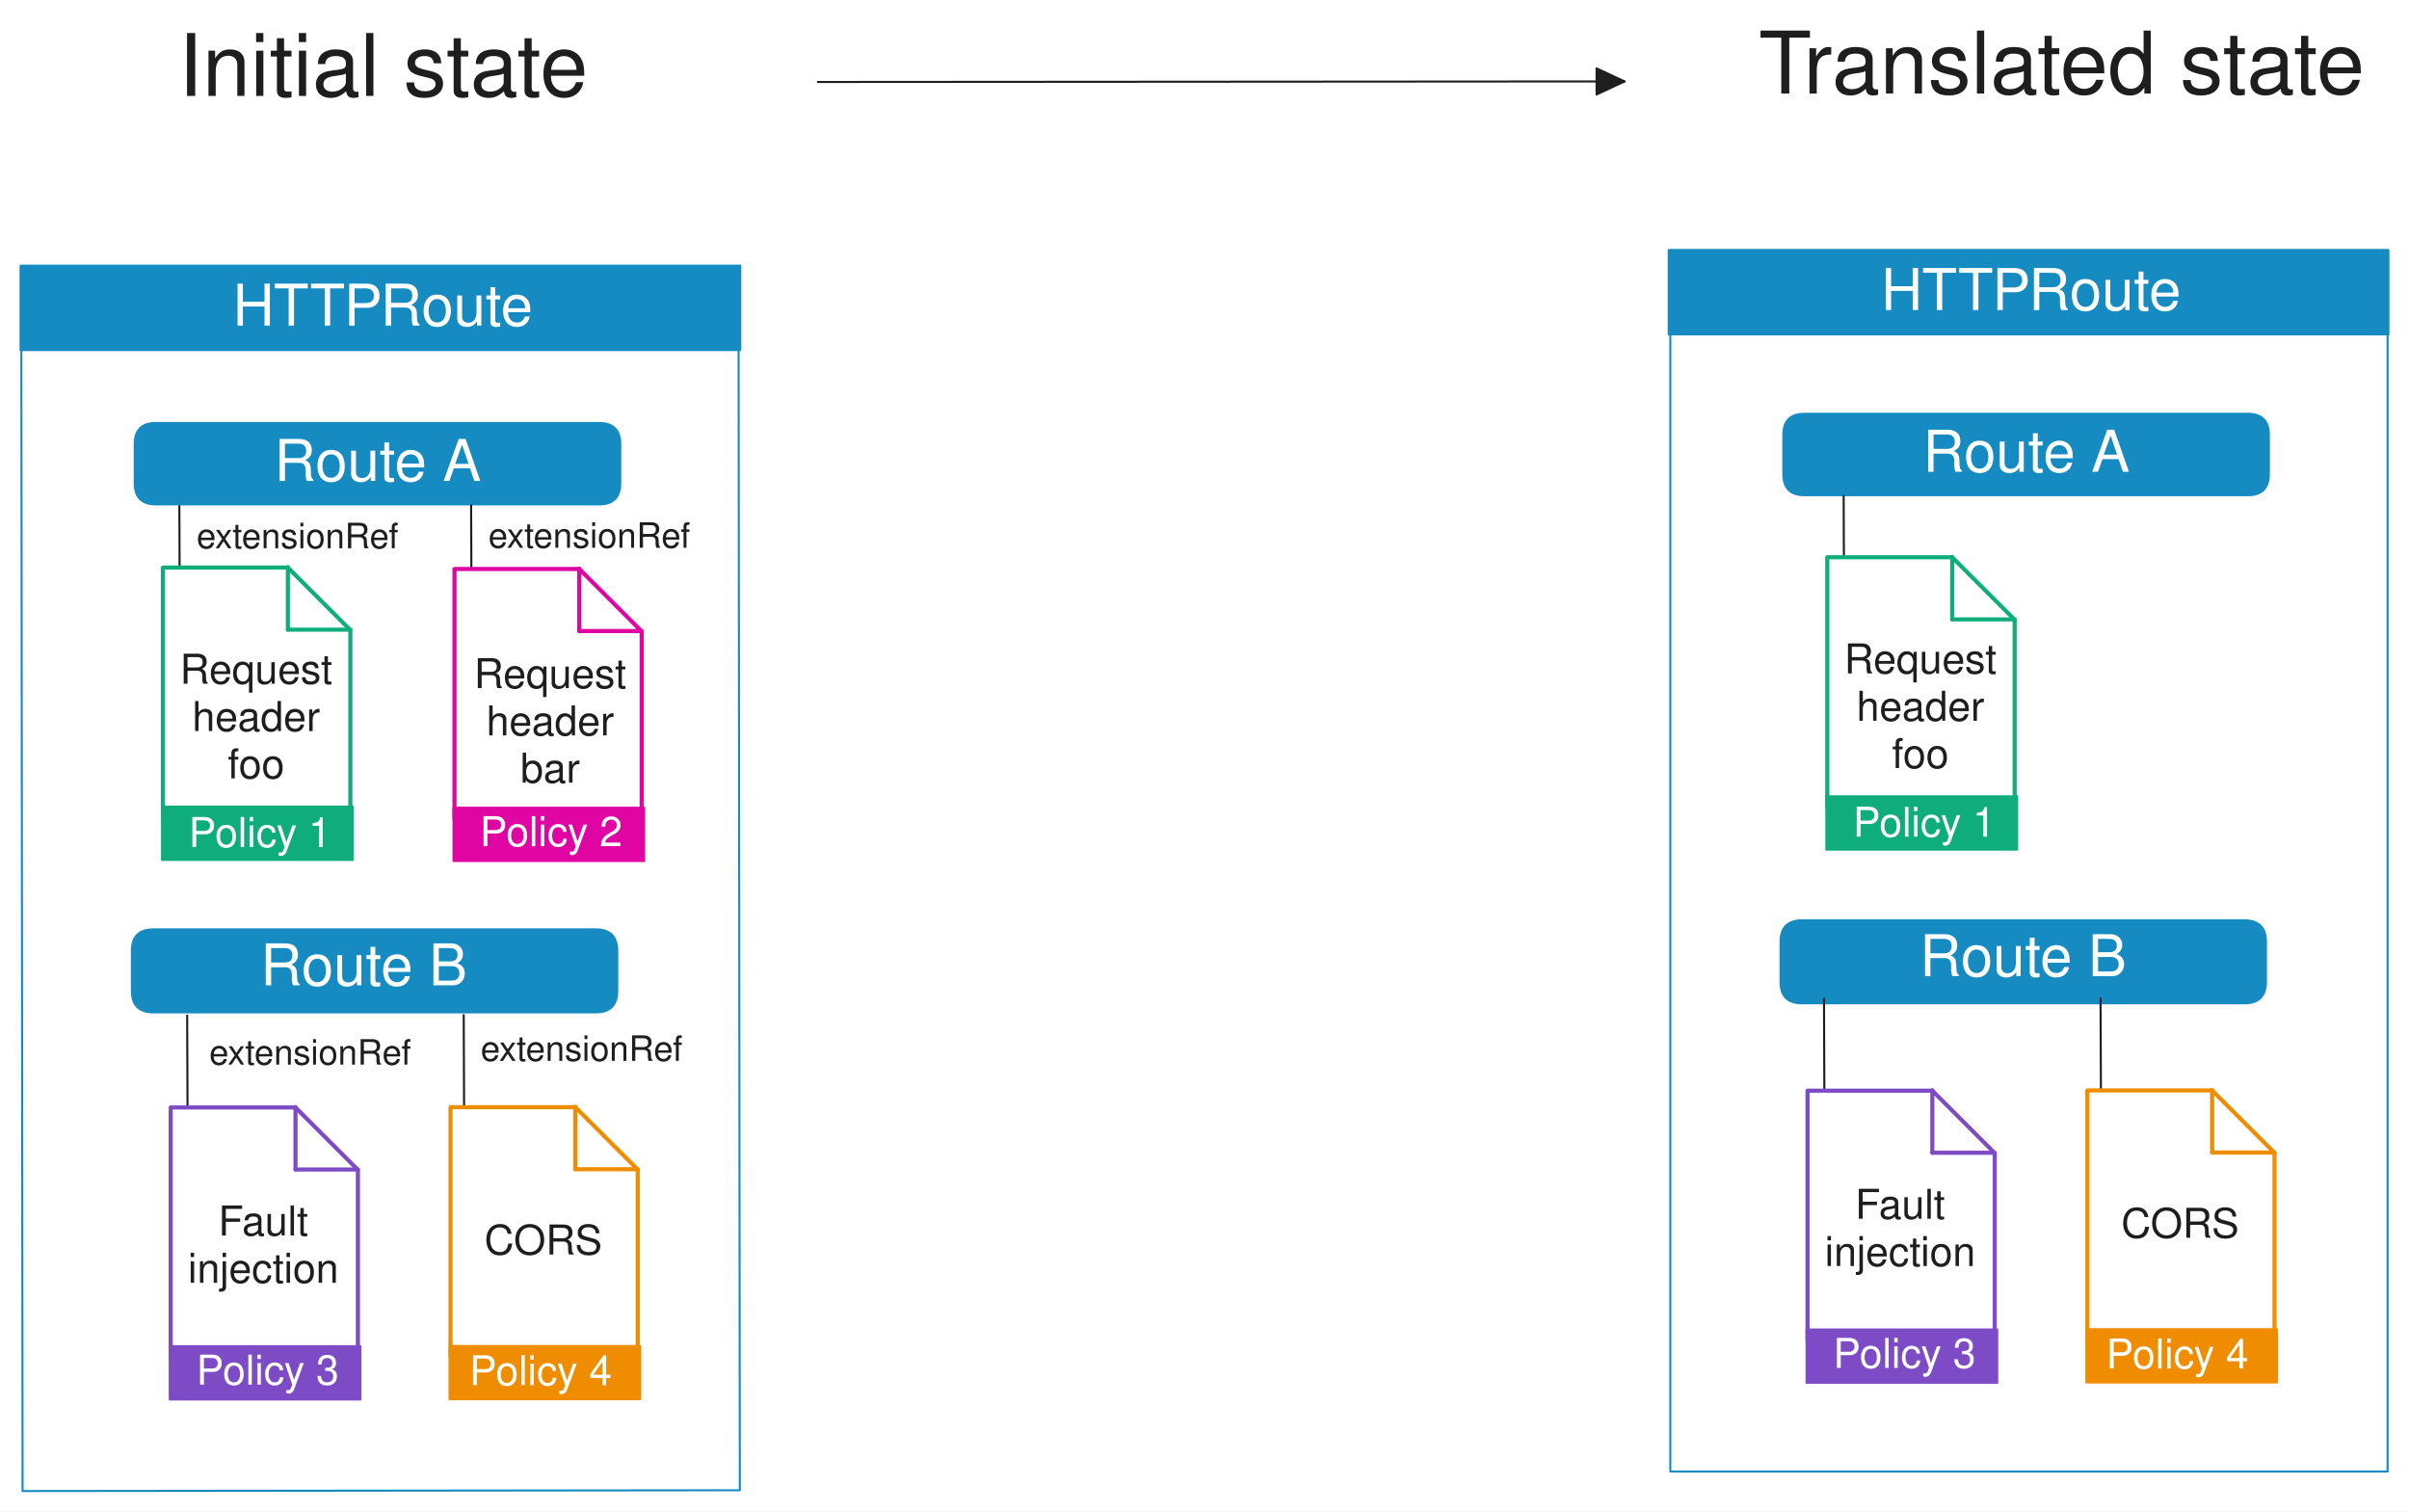
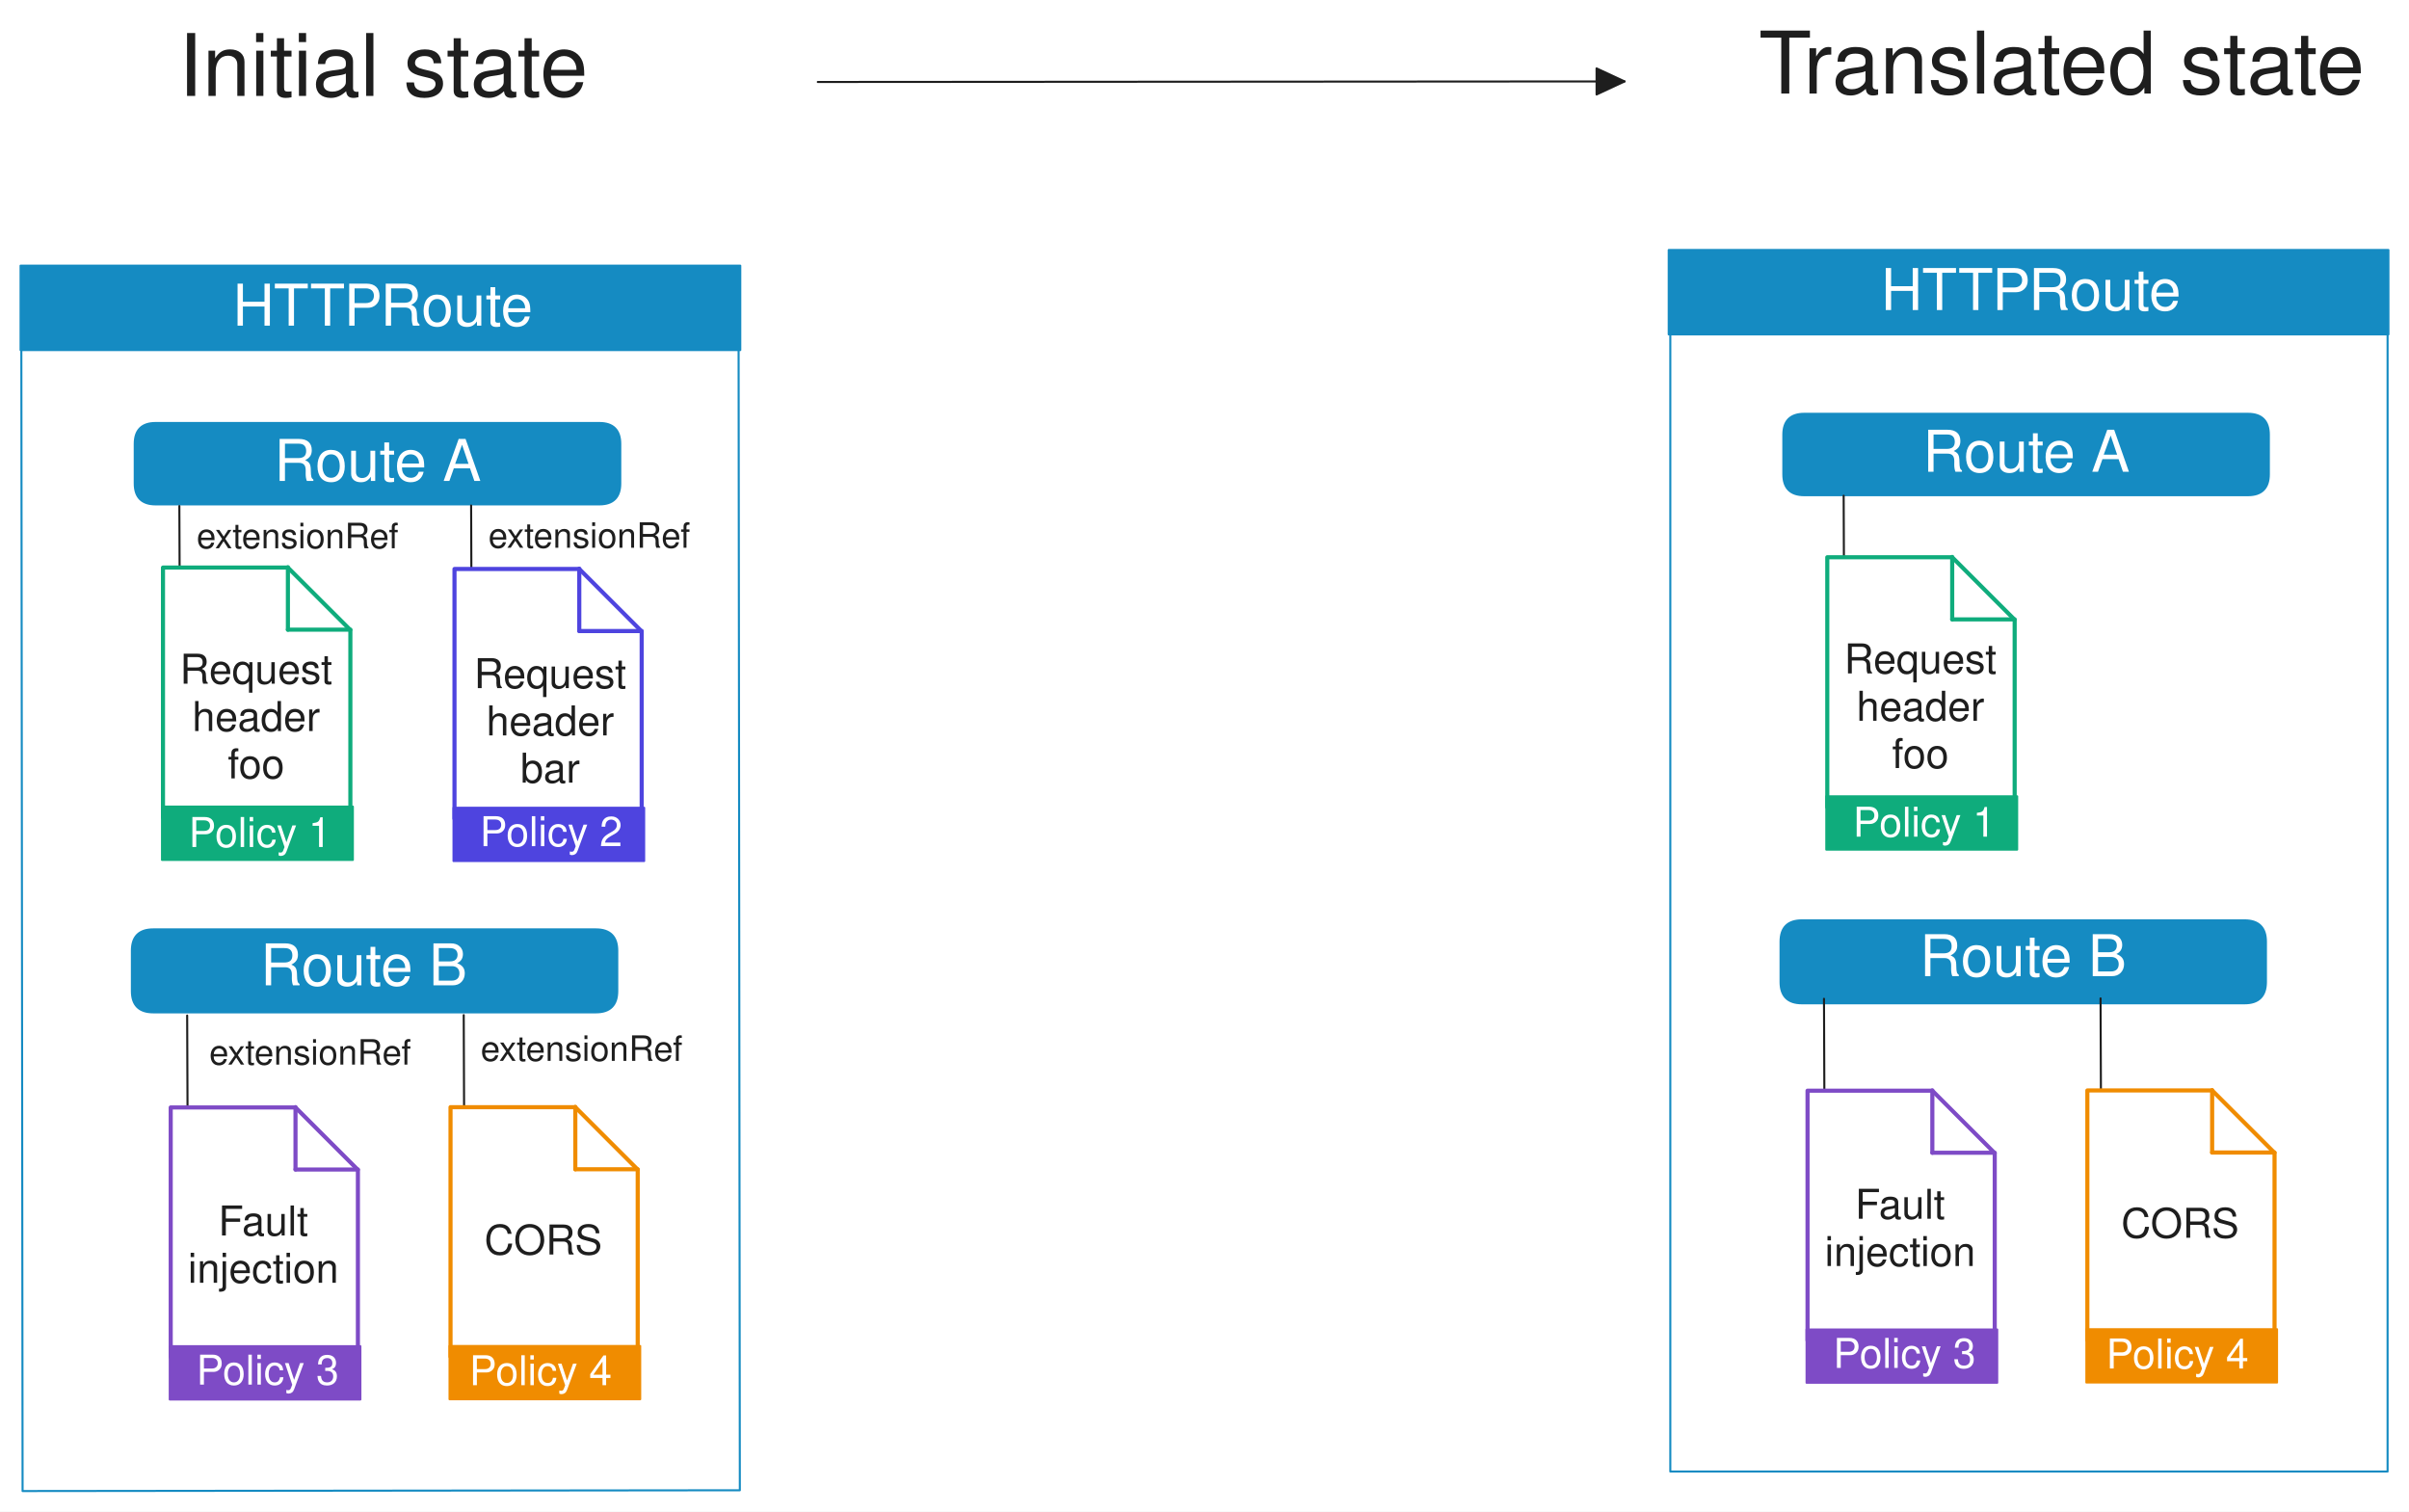
<svg xmlns="http://www.w3.org/2000/svg" version="1.1" viewBox="0 0 1170.826 734.62" width="1170.826" height="734.62">
  <defs>
    <style class="style-fonts">
      
    </style>
  </defs>
  <rect x="0" y="0" width="1170.826" height="734.62" fill="#ffffff" />
  <g stroke-linecap="round" transform="translate(65.98672 206.0698) rotate(0 117.4872 19.27414)">
    <path d="M9.64 0 C69.79 0, 129.95 0, 225.34 0 C231.76 0, 234.97 3.21, 234.97 9.64 C234.97 15.6, 234.97 21.55, 234.97 28.91 C234.97 35.34, 231.76 38.55, 225.34 38.55 C165.11 38.55, 104.88 38.55, 9.64 38.55 C3.21 38.55, 0 35.34, 0 28.91 C0 21.3, 0 13.68, 0 9.64 C0 3.21, 3.21 0, 9.64 0" stroke="none" stroke-width="0" fill="#158bc2" />
    <path d="M9.64 0 C88.72 0, 167.81 0, 225.34 0 M9.64 0 C76.07 0, 142.5 0, 225.34 0 M225.34 0 C231.76 0, 234.97 3.21, 234.97 9.64 M225.34 0 C231.76 0, 234.97 3.21, 234.97 9.64 M234.97 9.64 C234.97 16.99, 234.97 24.34, 234.97 28.91 M234.97 9.64 C234.97 14.13, 234.97 18.62, 234.97 28.91 M234.97 28.91 C234.97 35.34, 231.76 38.55, 225.34 38.55 M234.97 28.91 C234.97 35.34, 231.76 38.55, 225.34 38.55 M225.34 38.55 C179.14 38.55, 132.94 38.55, 9.64 38.55 M225.34 38.55 C168 38.55, 110.67 38.55, 9.64 38.55 M9.64 38.55 C3.21 38.55, 0 35.34, 0 28.91 M9.64 38.55 C3.21 38.55, 0 35.34, 0 28.91 M0 28.91 C0 23.56, 0 18.21, 0 9.64 M0 28.91 C0 22.14, 0 15.36, 0 9.64 M0 9.64 C0 3.21, 3.21 0, 9.64 0 M0 9.64 C0 3.21, 3.21 0, 9.64 0" stroke="#158bc2" stroke-width="2" fill="none" />
  </g>
  <g transform="translate(132.9807 210.0574) rotate(0 50.58594 16.1)">
    <text x="50.586" y="23.661" font-family="Helvetica, Segoe UI Emoji" font-size="28px" fill="white" text-anchor="middle" style="white-space: pre;" direction="ltr" dominant-baseline="alphabetic">Route A</text>
  </g>
  <g stroke-linecap="round" transform="translate(10.65869 136.6047) rotate(359.9379 174.2997 293.9131)">
    <path d="M0 0 C83.09 0, 166.18 0, 348.6 0 M0 0 C113.31 0, 226.61 0, 348.6 0 M348.6 0 C348.6 191.17, 348.6 382.34, 348.6 587.83 M348.6 0 C348.6 159.65, 348.6 319.3, 348.6 587.83 M348.6 587.83 C257.53 587.83, 166.46 587.83, 0 587.83 M348.6 587.83 C228.07 587.83, 107.53 587.83, 0 587.83 M0 587.83 C0 444.48, 0 301.14, 0 0 M0 587.83 C0 432.5, 0 277.17, 0 0" stroke="#158bc2" stroke-width="1" fill="none" />
  </g>
  <g stroke-linecap="round" transform="translate(10 129.1102) rotate(0 174.8948 20.50898)">
    <path d="M0 0 L349.79 0 L349.79 41.02 L0 41.02" stroke="none" stroke-width="0" fill="#158bc2" />
    <path d="M0 0 C108.75 0, 217.5 0, 349.79 0 M0 0 C93.48 0, 186.96 0, 349.79 0 M349.79 0 C349.79 10.14, 349.79 20.27, 349.79 41.02 M349.79 0 C349.79 12.46, 349.79 24.92, 349.79 41.02 M349.79 41.02 C236.38 41.02, 122.96 41.02, 0 41.02 M349.79 41.02 C269.76 41.02, 189.74 41.02, 0 41.02 M0 41.02 C0 30.6, 0 20.19, 0 0 M0 41.02 C0 28.99, 0 16.96, 0 0" stroke="#158bc2" stroke-width="1" fill="none" />
  </g>
  <g transform="translate(112.1351 134.5876) rotate(0 73.91016 16.1)">
    <text x="73.91" y="23.661" font-family="Helvetica, Segoe UI Emoji" font-size="28px" fill="white" text-anchor="middle" style="white-space: pre;" direction="ltr" dominant-baseline="alphabetic">HTTPRoute</text>
  </g>
  <g stroke-linecap="round" transform="translate(64.60049 452.1732) rotate(0 117.4493 19.65291)">
    <path d="M9.83 0 C88.4 0, 166.98 0, 225.07 0 C231.62 0, 234.9 3.28, 234.9 9.83 C234.9 16.23, 234.9 22.63, 234.9 29.48 C234.9 36.03, 231.62 39.31, 225.07 39.31 C177.31 39.31, 129.54 39.31, 9.83 39.31 C3.28 39.31, 0 36.03, 0 29.48 C0 22.29, 0 15.11, 0 9.83 C0 3.28, 3.28 0, 9.83 0" stroke="none" stroke-width="0" fill="#158bc2" />
    <path d="M9.83 0 C93.22 0, 176.6 0, 225.07 0 M9.83 0 C52.92 0, 96.01 0, 225.07 0 M225.07 0 C231.62 0, 234.9 3.28, 234.9 9.83 M225.07 0 C231.62 0, 234.9 3.28, 234.9 9.83 M234.9 9.83 C234.9 14.96, 234.9 20.1, 234.9 29.48 M234.9 9.83 C234.9 16.62, 234.9 23.42, 234.9 29.48 M234.9 29.48 C234.9 36.03, 231.62 39.31, 225.07 39.31 M234.9 29.48 C234.9 36.03, 231.62 39.31, 225.07 39.31 M225.07 39.31 C176.09 39.31, 127.1 39.31, 9.83 39.31 M225.07 39.31 C154.13 39.31, 83.19 39.31, 9.83 39.31 M9.83 39.31 C3.28 39.31, 0 36.03, 0 29.48 M9.83 39.31 C3.28 39.31, 0 36.03, 0 29.48 M0 29.48 C0 22.17, 0 14.86, 0 9.83 M0 29.48 C0 22.89, 0 16.31, 0 9.83 M0 9.83 C0 3.28, 3.28 0, 9.83 0 M0 9.83 C0 3.28, 3.28 0, 9.83 0" stroke="#158bc2" stroke-width="2" fill="none" />
  </g>
  <g transform="translate(126.2627 455.2017) rotate(0 50.58594 16.1)">
    <text x="50.586" y="23.661" font-family="Helvetica, Segoe UI Emoji" font-size="28px" fill="white" text-anchor="middle" style="white-space: pre;" direction="ltr" dominant-baseline="alphabetic">Route B</text>
  </g>
  <g transform="translate(91.52757 393.7661) rotate(0 35.01465 11.5)">
    <text x="35.015" y="16.9" font-family="Helvetica, Segoe UI Emoji" font-size="20px" fill="white" text-anchor="middle" style="white-space: pre;" direction="ltr" dominant-baseline="alphabetic">Policy 1</text>
  </g>
  <g stroke-linecap="round" transform="translate(867.239 201.6062) rotate(0 117.4872 19.27414)">
    <path d="M9.64 0 C57.85 0, 106.06 0, 225.34 0 C231.76 0, 234.97 3.21, 234.97 9.64 C234.97 13.88, 234.97 18.12, 234.97 28.91 C234.97 35.34, 231.76 38.55, 225.34 38.55 C143.29 38.55, 61.24 38.55, 9.64 38.55 C3.21 38.55, 0 35.34, 0 28.91 C0 21.72, 0 14.53, 0 9.64 C0 3.21, 3.21 0, 9.64 0" stroke="none" stroke-width="0" fill="#158bc2" />
    <path d="M9.64 0 C64.4 0, 119.16 0, 225.34 0 M9.64 0 C72.9 0, 136.17 0, 225.34 0 M225.34 0 C231.76 0, 234.97 3.21, 234.97 9.64 M225.34 0 C231.76 0, 234.97 3.21, 234.97 9.64 M234.97 9.64 C234.97 15.06, 234.97 20.48, 234.97 28.91 M234.97 9.64 C234.97 16.04, 234.97 22.44, 234.97 28.91 M234.97 28.91 C234.97 35.34, 231.76 38.55, 225.34 38.55 M234.97 28.91 C234.97 35.34, 231.76 38.55, 225.34 38.55 M225.34 38.55 C169.84 38.55, 114.34 38.55, 9.64 38.55 M225.34 38.55 C158.66 38.55, 91.98 38.55, 9.64 38.55 M9.64 38.55 C3.21 38.55, 0 35.34, 0 28.91 M9.64 38.55 C3.21 38.55, 0 35.34, 0 28.91 M0 28.91 C0 21.55, 0 14.2, 0 9.64 M0 28.91 C0 21.3, 0 13.68, 0 9.64 M0 9.64 C0 3.21, 3.21 0, 9.64 0 M0 9.64 C0 3.21, 3.21 0, 9.64 0" stroke="#158bc2" stroke-width="2" fill="none" />
  </g>
  <g transform="translate(934.233 205.5938) rotate(0 50.58594 16.1)">
    <text x="50.586" y="23.661" font-family="Helvetica, Segoe UI Emoji" font-size="28px" fill="white" text-anchor="middle" style="white-space: pre;" direction="ltr" dominant-baseline="alphabetic">Route A</text>
  </g>
  <g stroke-linecap="round" transform="translate(811.8065 132.4226) rotate(0 174.3069 291.3591)">
    <path d="M0 0 C94.29 0, 188.58 0, 348.61 0 M0 0 C90.47 0, 180.93 0, 348.61 0 M348.61 0 C348.61 161.74, 348.61 323.48, 348.61 582.72 M348.61 0 C348.61 204.78, 348.61 409.56, 348.61 582.72 M348.61 582.72 C252.71 582.72, 156.8 582.72, 0 582.72 M348.61 582.72 C217.76 582.72, 86.9 582.72, 0 582.72 M0 582.72 C0 385.85, 0 188.98, 0 0 M0 582.72 C0 388.56, 0 194.4, 0 0" stroke="#158bc2" stroke-width="1" fill="none" />
  </g>
  <g stroke-linecap="round" transform="translate(811.0362 121.4952) rotate(0 174.8948 20.50898)">
    <path d="M0 0 L349.79 0 L349.79 41.02 L0 41.02" stroke="none" stroke-width="0" fill="#158bc2" />
    <path d="M0 0 C79.6 0, 159.2 0, 349.79 0 M0 0 C115.29 0, 230.57 0, 349.79 0 M349.79 0 C349.79 10.8, 349.79 21.59, 349.79 41.02 M349.79 0 C349.79 8.55, 349.79 17.1, 349.79 41.02 M349.79 41.02 C241.35 41.02, 132.92 41.02, 0 41.02 M349.79 41.02 C213.81 41.02, 77.83 41.02, 0 41.02 M0 41.02 C0 29.46, 0 17.9, 0 0 M0 41.02 C0 29.46, 0 17.9, 0 0" stroke="#158bc2" stroke-width="1" fill="none" />
  </g>
  <g transform="translate(913.2029 127.0131) rotate(0 73.91016 16.1)">
    <text x="73.91" y="23.661" font-family="Helvetica, Segoe UI Emoji" font-size="28px" fill="white" text-anchor="middle" style="white-space: pre;" direction="ltr" dominant-baseline="alphabetic">HTTPRoute</text>
  </g>
  <g stroke-linecap="round" transform="translate(865.888 447.7799) rotate(0 117.4493 19.65291)">
    <path d="M9.83 0 C65.02 0, 120.21 0, 225.07 0 C231.62 0, 234.9 3.28, 234.9 9.83 C234.9 16.23, 234.9 22.64, 234.9 29.48 C234.9 36.03, 231.62 39.31, 225.07 39.31 C175.09 39.31, 125.1 39.31, 9.83 39.31 C3.28 39.31, 0 36.03, 0 29.48 C0 25.34, 0 21.2, 0 9.83 C0 3.28, 3.28 0, 9.83 0" stroke="none" stroke-width="0" fill="#158bc2" />
    <path d="M9.83 0 C91.51 0, 173.19 0, 225.07 0 M9.83 0 C59.41 0, 109 0, 225.07 0 M225.07 0 C231.62 0, 234.9 3.28, 234.9 9.83 M225.07 0 C231.62 0, 234.9 3.28, 234.9 9.83 M234.9 9.83 C234.9 15.23, 234.9 20.64, 234.9 29.48 M234.9 9.83 C234.9 17.2, 234.9 24.58, 234.9 29.48 M234.9 29.48 C234.9 36.03, 231.62 39.31, 225.07 39.31 M234.9 29.48 C234.9 36.03, 231.62 39.31, 225.07 39.31 M225.07 39.31 C172.35 39.31, 119.63 39.31, 9.83 39.31 M225.07 39.31 C154.96 39.31, 84.85 39.31, 9.83 39.31 M9.83 39.31 C3.28 39.31, 0 36.03, 0 29.48 M9.83 39.31 C3.28 39.31, 0 36.03, 0 29.48 M0 29.48 C0 23.85, 0 18.23, 0 9.83 M0 29.48 C0 22.29, 0 15.11, 0 9.83 M0 9.83 C0 3.28, 3.28 0, 9.83 0 M0 9.83 C0 3.28, 3.28 0, 9.83 0" stroke="#158bc2" stroke-width="2" fill="none" />
  </g>
  <g transform="translate(932.708 450.7381) rotate(0 50.58594 16.1)">
    <text x="50.586" y="23.661" font-family="Helvetica, Segoe UI Emoji" font-size="28px" fill="white" text-anchor="middle" style="white-space: pre;" direction="ltr" dominant-baseline="alphabetic">Route B</text>
  </g>
  <g transform="translate(86.72467 11.16996) rotate(0 100.2605 24.11986)">
    <text x="0" y="35.447" font-family="Helvetica, Segoe UI Emoji" font-size="41.948px" fill="#1e1e1e" text-anchor="start" style="white-space: pre;" direction="ltr" dominant-baseline="alphabetic">Initial state</text>
  </g>
  <g transform="translate(854.7869 10) rotate(0 149.5955 24.11986)">
    <text x="0" y="35.447" font-family="Helvetica, Segoe UI Emoji" font-size="41.948px" fill="#1e1e1e" text-anchor="start" style="white-space: pre;" direction="ltr" dominant-baseline="alphabetic">Translated state</text>
  </g>
  <g stroke-linecap="round">
    <g transform="translate(397.4716 39.83666) rotate(0 196.0462 -0.1330121)">
      <path d="M0 0 C109.48 -0.07, 218.97 -0.15, 392.09 -0.27 M0 0 C98.42 -0.07, 196.84 -0.13, 392.09 -0.27" stroke="#1e1e1e" stroke-width="1" fill="none" />
    </g>
    <g transform="translate(397.4716 39.83666) rotate(0 196.0462 -0.1330121)">
      <path d="M392.09 -0.27 L378.5 6.08 L378.49 -6.6 L392.09 -0.27" stroke="none" stroke-width="0" fill="#1e1e1e" fill-rule="evenodd" />
      <path d="M392.09 -0.27 C388.3 1.51, 384.5 3.28, 378.5 6.08 M392.09 -0.27 C388.68 1.33, 385.27 2.92, 378.5 6.08 M378.5 6.08 C378.5 2.45, 378.5 -1.18, 378.49 -6.6 M378.5 6.08 C378.5 1.45, 378.5 -3.19, 378.49 -6.6 M378.49 -6.6 C383.49 -4.27, 388.48 -1.95, 392.09 -0.27 M378.49 -6.6 C381.94 -4.99, 385.39 -3.39, 392.09 -0.27 M392.09 -0.27 C392.09 -0.27, 392.09 -0.27, 392.09 -0.27 M392.09 -0.27 C392.09 -0.27, 392.09 -0.27, 392.09 -0.27" stroke="#1e1e1e" stroke-width="1" fill="none" />
    </g>
  </g>
  <mask />
  <g stroke-linecap="round">
    <g transform="translate(90.96361 493.5356) rotate(0 0.1527283 39.22007)">
      <path d="M0 0 C0.11 28.24, 0.22 56.48, 0.31 78.44 M0 0 C0.11 28.33, 0.22 56.65, 0.31 78.44" stroke="#1e1e1e" stroke-width="1" fill="none" />
    </g>
  </g>
  <mask />
  <g stroke-linecap="round">
    <g transform="translate(225.3803 493.3334) rotate(0 0.1527283 39.96609)">
      <path d="M0 0 C0.1 25.82, 0.2 51.65, 0.31 79.93 M0 0 C0.09 24.57, 0.19 49.13, 0.31 79.93" stroke="#1e1e1e" stroke-width="1" fill="none" />
    </g>
  </g>
  <mask />
  <g stroke-linecap="round">
    <g transform="translate(82.96909 538.1968) rotate(0 45.48876 60.65168)" fill-rule="evenodd">
      <path d="M0 0 L60.65 0 L90.98 30.33 L90.98 121.3 L0 121.3 L0 0" stroke="none" stroke-width="0" fill="#fff" fill-rule="evenodd" />
      <path d="M0 0 C17.15 0, 34.3 0, 60.65 0 M0 0 C24.18 0, 48.36 0, 60.65 0 M60.65 0 C71.28 10.63, 81.91 21.26, 90.98 30.33 M60.65 0 C71.78 11.13, 82.91 22.26, 90.98 30.33 M90.98 30.33 C90.98 60.33, 90.98 90.33, 90.98 121.3 M90.98 30.33 C90.98 52.15, 90.98 73.97, 90.98 121.3 M90.98 121.3 C69.93 121.3, 48.88 121.3, 0 121.3 M90.98 121.3 C63.87 121.3, 36.76 121.3, 0 121.3 M0 121.3 C0 74.69, 0 28.08, 0 0 M0 121.3 C0 86.17, 0 51.04, 0 0 M0 0 C0 0, 0 0, 0 0 M0 0 C0 0, 0 0, 0 0" stroke="#7e4bc6" stroke-width="2" fill="none" />
    </g>
  </g>
  <mask />
  <g stroke-linecap="round">
    <g transform="translate(143.6208 538.0329) rotate(0 0 15.16292)">
      <path d="M0 0 C0 6.85, 0 13.7, 0 30.33 M0 0 C0 9.12, 0 18.25, 0 30.33" stroke="#7e4bc6" stroke-width="2" fill="none" />
    </g>
  </g>
  <mask />
  <g stroke-linecap="round">
    <g transform="translate(143.6208 568.3587) rotate(0 15.16292 0)">
      <path d="M0 0 C7.76 0, 15.51 0, 30.33 0 M0 0 C11.7 0, 23.41 0, 30.33 0" stroke="#7e4bc6" stroke-width="2" fill="none" />
    </g>
  </g>
  <mask />
  <g stroke-linecap="round" transform="translate(82.49364 654.2374) rotate(0 46.33058 12.94682)">
    <path d="M0 0 L92.66 0 L92.66 25.89 L0 25.89" stroke="none" stroke-width="0" fill="#7e4bc6" />
    <path d="M0 0 C23.17 0, 46.34 0, 92.66 0 M0 0 C31.29 0, 62.58 0, 92.66 0 M92.66 0 C92.66 6.46, 92.66 12.92, 92.66 25.89 M92.66 0 C92.66 8.59, 92.66 17.19, 92.66 25.89 M92.66 25.89 C72.31 25.89, 51.96 25.89, 0 25.89 M92.66 25.89 C58.03 25.89, 23.4 25.89, 0 25.89 M0 25.89 C0 16.93, 0 7.97, 0 0 M0 25.89 C0 16.87, 0 7.84, 0 0" stroke="#7e4bc6" stroke-width="1" fill="none" />
  </g>
  <g transform="translate(95.11475 656.0156) rotate(0 34.97844 11.48811)">
    <text x="34.978" y="16.883" font-family="Helvetica, Segoe UI Emoji" font-size="19.979px" fill="white" text-anchor="middle" style="white-space: pre;" direction="ltr" dominant-baseline="alphabetic">Policy 3</text>
  </g>
  <g transform="translate(91.31858 583.5455) rotate(0 36.65151 22.97622)">
    <text x="36.652" y="16.883" font-family="Helvetica, Segoe UI Emoji" font-size="19.979px" fill="#1e1e1e" text-anchor="middle" style="white-space: pre;" direction="ltr" dominant-baseline="alphabetic">Fault</text>
    <text x="36.652" y="39.859" font-family="Helvetica, Segoe UI Emoji" font-size="19.979px" fill="#1e1e1e" text-anchor="middle" style="white-space: pre;" direction="ltr" dominant-baseline="alphabetic">injection</text>
  </g>
  <g transform="translate(101.7062 503.0253) rotate(0 51.94794 9.769846)">
    <text x="0" y="14.358" font-family="Helvetica, Segoe UI Emoji" font-size="16.991px" fill="#1e1e1e" text-anchor="start" style="white-space: pre;" direction="ltr" dominant-baseline="alphabetic">extensionRef </text>
  </g>
  <g transform="translate(233.6219 501.2037) rotate(0 51.94794 9.769846)">
    <text x="0" y="14.358" font-family="Helvetica, Segoe UI Emoji" font-size="16.991px" fill="#1e1e1e" text-anchor="start" style="white-space: pre;" direction="ltr" dominant-baseline="alphabetic">extensionRef </text>
  </g>
  <g stroke-linecap="round">
    <g transform="translate(87.17518 245.9223) rotate(0 0.1527283 39.22007)">
      <path d="M0 0 C0.07 18.25, 0.14 36.49, 0.31 78.44 M0 0 C0.11 27.54, 0.21 55.08, 0.31 78.44" stroke="#1e1e1e" stroke-width="1" fill="none" />
    </g>
  </g>
  <mask />
  <g transform="translate(95.55937 252.0784) rotate(0 51.94794 9.769846)">
    <text x="0" y="14.358" font-family="Helvetica, Segoe UI Emoji" font-size="16.991px" fill="#1e1e1e" text-anchor="start" style="white-space: pre;" direction="ltr" dominant-baseline="alphabetic">extensionRef </text>
  </g>
  <g stroke-linecap="round">
    <g transform="translate(79.21446 275.8253) rotate(0 45.53585 60.71447)" fill-rule="evenodd">
      <path d="M0 0 L60.71 0 L91.07 30.36 L91.07 121.43 L0 121.43 L0 0" stroke="none" stroke-width="0" fill="#fff" fill-rule="evenodd" />
      <path d="M0 0 C13.87 0, 27.75 0, 60.71 0 M0 0 C12.91 0, 25.82 0, 60.71 0 M60.71 0 C70.6 9.89, 80.49 19.77, 91.07 30.36 M60.71 0 C69.3 8.59, 77.89 17.18, 91.07 30.36 M91.07 30.36 C91.07 49.86, 91.07 69.37, 91.07 121.43 M91.07 30.36 C91.07 54.56, 91.07 78.77, 91.07 121.43 M91.07 121.43 C56.51 121.43, 21.95 121.43, 0 121.43 M91.07 121.43 C70.09 121.43, 49.11 121.43, 0 121.43 M0 121.43 C0 77.79, 0 34.16, 0 0 M0 121.43 C0 87.1, 0 52.76, 0 0 M0 0 C0 0, 0 0, 0 0 M0 0 C0 0, 0 0, 0 0" stroke="#0fac7c" stroke-width="2" fill="none" />
    </g>
  </g>
  <mask />
  <g stroke-linecap="round">
    <g transform="translate(139.9289 275.6613) rotate(0 0 15.17862)">
      <path d="M0 0 C0 9.87, 0 19.75, 0 30.36 M0 0 C0 8.24, 0 16.49, 0 30.36" stroke="#0fac7c" stroke-width="2" fill="none" />
    </g>
  </g>
  <mask />
  <g stroke-linecap="round">
    <g transform="translate(139.9289 306.0185) rotate(0 15.17862 0)">
      <path d="M0 0 C7.5 0, 15 0, 30.36 0 M0 0 C9.22 0, 18.44 0, 30.36 0" stroke="#0fac7c" stroke-width="2" fill="none" />
    </g>
  </g>
  <mask />
  <g stroke-linecap="round" transform="translate(78.73852 391.9861) rotate(0 46.37854 12.96022)">
    <path d="M0 0 L92.76 0 L92.76 25.92 L0 25.92" stroke="none" stroke-width="0" fill="#0fac7c" />
    <path d="M0 0 C35.39 0, 70.77 0, 92.76 0 M0 0 C21.62 0, 43.24 0, 92.76 0 M92.76 0 C92.76 9.37, 92.76 18.74, 92.76 25.92 M92.76 0 C92.76 8.29, 92.76 16.59, 92.76 25.92 M92.76 25.92 C62.27 25.92, 31.79 25.92, 0 25.92 M92.76 25.92 C57.81 25.92, 22.87 25.92, 0 25.92 M0 25.92 C0 15.67, 0 5.42, 0 0 M0 25.92 C0 19.67, 0 13.42, 0 0" stroke="#0fac7c" stroke-width="1" fill="none" />
  </g>
  <g transform="translate(86.59706 315.376) rotate(0 37.89062 34.5)">
    <text x="37.891" y="16.9" font-family="Helvetica, Segoe UI Emoji" font-size="20px" fill="#1e1e1e" text-anchor="middle" style="white-space: pre;" direction="ltr" dominant-baseline="alphabetic">Request</text>
    <text x="37.891" y="39.9" font-family="Helvetica, Segoe UI Emoji" font-size="20px" fill="#1e1e1e" text-anchor="middle" style="white-space: pre;" direction="ltr" dominant-baseline="alphabetic">header</text>
    <text x="37.891" y="62.9" font-family="Helvetica, Segoe UI Emoji" font-size="20px" fill="#1e1e1e" text-anchor="middle" style="white-space: pre;" direction="ltr" dominant-baseline="alphabetic">foo</text>
  </g>
  <g stroke-linecap="round">
    <g transform="translate(228.9768 245.6891) rotate(0 0.1527283 39.22007)">
      <path d="M0 0 C0.12 30.6, 0.24 61.2, 0.31 78.44 M0 0 C0.07 17.56, 0.14 35.11, 0.31 78.44" stroke="#1e1e1e" stroke-width="1" fill="none" />
    </g>
  </g>
  <mask />
  <g transform="translate(237.361 251.8452) rotate(0 51.94794 9.769846)">
    <text x="0" y="14.358" font-family="Helvetica, Segoe UI Emoji" font-size="16.991px" fill="#1e1e1e" text-anchor="start" style="white-space: pre;" direction="ltr" dominant-baseline="alphabetic">extensionRef </text>
  </g>
  <g transform="translate(91.39052 394.7394) rotate(0 34.96209 11.48811)">
    <text x="34.962" y="16.883" font-family="Helvetica, Segoe UI Emoji" font-size="19.979px" fill="white" text-anchor="middle" style="white-space: pre;" direction="ltr" dominant-baseline="alphabetic">Policy 1</text>
  </g>
  <g stroke-linecap="round">
    <g transform="translate(220.891 276.5181) rotate(0 45.48876 60.65168)" fill-rule="evenodd">
      <path d="M0 0 L60.65 0 L90.98 30.33 L90.98 121.3 L0 121.3 L0 0" stroke="none" stroke-width="0" fill="#fff" fill-rule="evenodd" />
-       <path d="M0 0 C17.26 0, 34.52 0, 60.65 0 M0 0 C12.85 0, 25.7 0, 60.65 0 M60.65 0 C68.48 7.82, 76.3 15.65, 90.98 30.33 M60.65 0 C72.01 11.36, 83.37 22.72, 90.98 30.33 M90.98 30.33 C90.98 55.28, 90.98 80.24, 90.98 121.3 M90.98 30.33 C90.98 48.93, 90.98 67.53, 90.98 121.3 M90.98 121.3 C60.96 121.3, 30.93 121.3, 0 121.3 M90.98 121.3 C66.01 121.3, 41.05 121.3, 0 121.3 M0 121.3 C0 80.84, 0 40.39, 0 0 M0 121.3 C0 81.1, 0 40.89, 0 0 M0 0 C0 0, 0 0, 0 0 M0 0 C0 0, 0 0, 0 0" stroke="#e005a3" stroke-width="2" fill="none" />
+       <path d="M0 0 C17.26 0, 34.52 0, 60.65 0 M0 0 C12.85 0, 25.7 0, 60.65 0 M60.65 0 C68.48 7.82, 76.3 15.65, 90.98 30.33 M60.65 0 C72.01 11.36, 83.37 22.72, 90.98 30.33 M90.98 30.33 C90.98 55.28, 90.98 80.24, 90.98 121.3 M90.98 30.33 C90.98 48.93, 90.98 67.53, 90.98 121.3 M90.98 121.3 C60.96 121.3, 30.93 121.3, 0 121.3 M90.98 121.3 C66.01 121.3, 41.05 121.3, 0 121.3 M0 121.3 C0 80.84, 0 40.39, 0 0 M0 121.3 C0 81.1, 0 40.89, 0 0 M0 0 C0 0, 0 0, 0 0 M0 0 C0 0, 0 0, 0 0" stroke="#4e44df" stroke-width="2" fill="none" />
    </g>
  </g>
  <mask />
  <g stroke-linecap="round">
    <g transform="translate(281.5427 276.3542) rotate(0 0 15.16292)">
-       <path d="M0 0 C0 7.95, 0 15.89, 0 30.33 M0 0 C0 10.94, 0 21.89, 0 30.33" stroke="#e005a3" stroke-width="2" fill="none" />
+       <path d="M0 0 C0 7.95, 0 15.89, 0 30.33 M0 0 C0 10.94, 0 21.89, 0 30.33" stroke="#4e44df" stroke-width="2" fill="none" />
    </g>
  </g>
  <mask />
  <g stroke-linecap="round">
    <g transform="translate(281.5427 306.68) rotate(0 15.16292 0)">
-       <path d="M0 0 C7.03 0, 14.06 0, 30.33 0 M0 0 C6.68 0, 13.36 0, 30.33 0" stroke="#e005a3" stroke-width="2" fill="none" />
+       <path d="M0 0 C7.03 0, 14.06 0, 30.33 0 M0 0 C6.68 0, 13.36 0, 30.33 0" stroke="#4e44df" stroke-width="2" fill="none" />
    </g>
  </g>
  <mask />
  <g stroke-linecap="round" transform="translate(220.4155 392.5587) rotate(0 46.33058 12.94682)">
-     <path d="M0 0 L92.66 0 L92.66 25.89 L0 25.89" stroke="none" stroke-width="0" fill="#e005a3" />
-     <path d="M0 0 C33.26 0, 66.53 0, 92.66 0 M0 0 C30.85 0, 61.7 0, 92.66 0 M92.66 0 C92.66 9.1, 92.66 18.2, 92.66 25.89 M92.66 0 C92.66 9.4, 92.66 18.79, 92.66 25.89 M92.66 25.89 C64.31 25.89, 35.96 25.89, 0 25.89 M92.66 25.89 C71.02 25.89, 49.38 25.89, 0 25.89 M0 25.89 C0 16.51, 0 7.12, 0 0 M0 25.89 C0 19.31, 0 12.73, 0 0" stroke="#e005a3" stroke-width="1" fill="none" />
+     <path d="M0 0 L92.66 0 L92.66 25.89 L0 25.89" stroke="none" stroke-width="0" fill="#4e44df" />
+     <path d="M0 0 C33.26 0, 66.53 0, 92.66 0 M0 0 C30.85 0, 61.7 0, 92.66 0 M92.66 0 C92.66 9.1, 92.66 18.2, 92.66 25.89 M92.66 0 C92.66 9.4, 92.66 18.79, 92.66 25.89 M92.66 25.89 C64.31 25.89, 35.96 25.89, 0 25.89 M92.66 25.89 C71.02 25.89, 49.38 25.89, 0 25.89 M0 25.89 C0 16.51, 0 7.12, 0 0 M0 25.89 C0 19.31, 0 12.73, 0 0" stroke="#4e44df" stroke-width="1" fill="none" />
  </g>
  <g transform="translate(232.8819 394.3369) rotate(0 34.97844 11.48811)">
    <text x="34.978" y="16.883" font-family="Helvetica, Segoe UI Emoji" font-size="19.979px" fill="white" text-anchor="middle" style="white-space: pre;" direction="ltr" dominant-baseline="alphabetic">Policy 2</text>
  </g>
  <g transform="translate(229.5681 317.5257) rotate(0 37.83376 34.46432)">
    <text x="37.834" y="16.883" font-family="Helvetica, Segoe UI Emoji" font-size="19.979px" fill="#1e1e1e" text-anchor="middle" style="white-space: pre;" direction="ltr" dominant-baseline="alphabetic">Request</text>
    <text x="37.834" y="39.859" font-family="Helvetica, Segoe UI Emoji" font-size="19.979px" fill="#1e1e1e" text-anchor="middle" style="white-space: pre;" direction="ltr" dominant-baseline="alphabetic">header</text>
    <text x="37.834" y="62.835" font-family="Helvetica, Segoe UI Emoji" font-size="19.979px" fill="#1e1e1e" text-anchor="middle" style="white-space: pre;" direction="ltr" dominant-baseline="alphabetic">bar</text>
  </g>
  <g stroke-linecap="round">
    <g transform="translate(218.9627 538.0772) rotate(0 45.48876 60.65168)" fill-rule="evenodd">
      <path d="M0 0 L60.65 0 L90.98 30.33 L90.98 121.3 L0 121.3 L0 0" stroke="none" stroke-width="0" fill="#fff" fill-rule="evenodd" />
      <path d="M0 0 C17.02 0, 34.04 0, 60.65 0 M0 0 C19.75 0, 39.5 0, 60.65 0 M60.65 0 C69.23 8.58, 77.8 17.15, 90.98 30.33 M60.65 0 C72.74 12.09, 84.83 24.18, 90.98 30.33 M90.98 30.33 C90.98 62.22, 90.98 94.11, 90.98 121.3 M90.98 30.33 C90.98 63.71, 90.98 97.09, 90.98 121.3 M90.98 121.3 C60.97 121.3, 30.97 121.3, 0 121.3 M90.98 121.3 C69.16 121.3, 47.33 121.3, 0 121.3 M0 121.3 C0 93.24, 0 65.17, 0 0 M0 121.3 C0 85.16, 0 49.02, 0 0 M0 0 C0 0, 0 0, 0 0 M0 0 C0 0, 0 0, 0 0" stroke="#f08c00" stroke-width="2" fill="none" />
    </g>
  </g>
  <mask />
  <g stroke-linecap="round">
    <g transform="translate(279.6144 537.9133) rotate(0 0 15.16292)">
      <path d="M0 0 C0 9.24, 0 18.47, 0 30.33 M0 0 C0 7.86, 0 15.71, 0 30.33" stroke="#f08c00" stroke-width="2" fill="none" />
    </g>
  </g>
  <mask />
  <g stroke-linecap="round">
    <g transform="translate(279.6144 568.2391) rotate(0 15.16292 0)">
      <path d="M0 0 C9.93 0, 19.87 0, 30.33 0 M0 0 C10.31 0, 20.61 0, 30.33 0" stroke="#f08c00" stroke-width="2" fill="none" />
    </g>
  </g>
  <mask />
  <g stroke-linecap="round" transform="translate(218.4873 654.1177) rotate(0 46.33058 12.94682)">
    <path d="M0 0 L92.66 0 L92.66 25.89 L0 25.89" stroke="none" stroke-width="0" fill="#f08c00" />
    <path d="M0 0 C24.68 0, 49.36 0, 92.66 0 M0 0 C24.17 0, 48.35 0, 92.66 0 M92.66 0 C92.66 6.47, 92.66 12.95, 92.66 25.89 M92.66 0 C92.66 8.74, 92.66 17.49, 92.66 25.89 M92.66 25.89 C69.54 25.89, 46.42 25.89, 0 25.89 M92.66 25.89 C61.91 25.89, 31.15 25.89, 0 25.89 M0 25.89 C0 20.21, 0 14.52, 0 0 M0 25.89 C0 16.22, 0 6.54, 0 0" stroke="#f08c00" stroke-width="1" fill="none" />
  </g>
  <g transform="translate(227.266 656.2966) rotate(0 35.48377 11.48811)">
    <text x="35.484" y="16.883" font-family="Helvetica, Segoe UI Emoji" font-size="19.979px" fill="white" text-anchor="middle" style="white-space: pre;" direction="ltr" dominant-baseline="alphabetic">Policy 4</text>
  </g>
  <g transform="translate(235.1908 592.7817) rotate(0 28.86173 11.48811)">
    <text x="28.862" y="16.883" font-family="Helvetica, Segoe UI Emoji" font-size="19.979px" fill="#1e1e1e" text-anchor="middle" style="white-space: pre;" direction="ltr" dominant-baseline="alphabetic">CORS</text>
  </g>
  <g stroke-linecap="round">
    <g transform="translate(886.4992 485.4033) rotate(0 0.1527283 39.22007)">
      <path d="M0 0 C0.08 21, 0.16 41.99, 0.31 78.44 M0 0 C0.08 21.52, 0.17 43.04, 0.31 78.44" stroke="#1e1e1e" stroke-width="1" fill="none" />
    </g>
  </g>
  <mask />
  <g stroke-linecap="round">
    <g transform="translate(1020.916 485.2011) rotate(0 0.1527283 39.96609)">
      <path d="M0 0 C0.09 22.94, 0.18 45.88, 0.31 79.93 M0 0 C0.11 29.63, 0.23 59.25, 0.31 79.93" stroke="#1e1e1e" stroke-width="1" fill="none" />
    </g>
  </g>
  <mask />
  <g stroke-linecap="round">
    <g transform="translate(878.5046 530.0644) rotate(0 45.48876 60.65168)" fill-rule="evenodd">
      <path d="M0 0 L60.65 0 L90.98 30.33 L90.98 121.3 L0 121.3 L0 0" stroke="none" stroke-width="0" fill="#fff" fill-rule="evenodd" />
      <path d="M0 0 C23.21 0, 46.42 0, 60.65 0 M0 0 C16.39 0, 32.78 0, 60.65 0 M60.65 0 C71.54 10.89, 82.44 21.78, 90.98 30.33 M60.65 0 C68.52 7.87, 76.38 15.73, 90.98 30.33 M90.98 30.33 C90.98 66.31, 90.98 102.3, 90.98 121.3 M90.98 30.33 C90.98 63.24, 90.98 96.16, 90.98 121.3 M90.98 121.3 C67.99 121.3, 45.01 121.3, 0 121.3 M90.98 121.3 C62 121.3, 33.01 121.3, 0 121.3 M0 121.3 C0 84.98, 0 48.65, 0 0 M0 121.3 C0 90.85, 0 60.41, 0 0 M0 0 C0 0, 0 0, 0 0 M0 0 C0 0, 0 0, 0 0" stroke="#7e4bc6" stroke-width="2" fill="none" />
    </g>
  </g>
  <mask />
  <g stroke-linecap="round">
    <g transform="translate(939.1563 529.9005) rotate(0 0 15.16292)">
      <path d="M0 0 C0 9.23, 0 18.47, 0 30.33 M0 0 C0 10.14, 0 20.29, 0 30.33" stroke="#7e4bc6" stroke-width="2" fill="none" />
    </g>
  </g>
  <mask />
  <g stroke-linecap="round">
    <g transform="translate(939.1563 560.2264) rotate(0 15.16292 0)">
      <path d="M0 0 C6.87 0, 13.74 0, 30.33 0 M0 0 C7.28 0, 14.55 0, 30.33 0" stroke="#7e4bc6" stroke-width="2" fill="none" />
    </g>
  </g>
  <mask />
  <g stroke-linecap="round" transform="translate(878.0292 646.105) rotate(0 46.33058 12.94682)">
    <path d="M0 0 L92.66 0 L92.66 25.89 L0 25.89" stroke="none" stroke-width="0" fill="#7e4bc6" />
    <path d="M0 0 C34.73 0, 69.47 0, 92.66 0 M0 0 C27.77 0, 55.53 0, 92.66 0 M92.66 0 C92.66 8.2, 92.66 16.41, 92.66 25.89 M92.66 0 C92.66 9.98, 92.66 19.96, 92.66 25.89 M92.66 25.89 C73.26 25.89, 53.86 25.89, 0 25.89 M92.66 25.89 C57.3 25.89, 21.94 25.89, 0 25.89 M0 25.89 C0 20.16, 0 14.43, 0 0 M0 25.89 C0 17.7, 0 9.51, 0 0" stroke="#7e4bc6" stroke-width="1" fill="none" />
  </g>
  <g transform="translate(890.6503 647.8832) rotate(0 34.97844 11.48811)">
    <text x="34.978" y="16.883" font-family="Helvetica, Segoe UI Emoji" font-size="19.979px" fill="white" text-anchor="middle" style="white-space: pre;" direction="ltr" dominant-baseline="alphabetic">Policy 3</text>
  </g>
  <g transform="translate(886.8541 575.4132) rotate(0 36.65151 22.97622)">
    <text x="36.652" y="16.883" font-family="Helvetica, Segoe UI Emoji" font-size="19.979px" fill="#1e1e1e" text-anchor="middle" style="white-space: pre;" direction="ltr" dominant-baseline="alphabetic">Fault</text>
    <text x="36.652" y="39.859" font-family="Helvetica, Segoe UI Emoji" font-size="19.979px" fill="#1e1e1e" text-anchor="middle" style="white-space: pre;" direction="ltr" dominant-baseline="alphabetic">injection</text>
  </g>
  <g stroke-linecap="round">
    <g transform="translate(1014.498 529.9448) rotate(0 45.48876 60.65168)" fill-rule="evenodd">
      <path d="M0 0 L60.65 0 L90.98 30.33 L90.98 121.3 L0 121.3 L0 0" stroke="none" stroke-width="0" fill="#fff" fill-rule="evenodd" />
      <path d="M0 0 C13.92 0, 27.84 0, 60.65 0 M0 0 C12.65 0, 25.3 0, 60.65 0 M60.65 0 C70.11 9.45, 79.56 18.91, 90.98 30.33 M60.65 0 C68.65 8, 76.66 16, 90.98 30.33 M90.98 30.33 C90.98 48.61, 90.98 66.89, 90.98 121.3 M90.98 30.33 C90.98 48.58, 90.98 66.83, 90.98 121.3 M90.98 121.3 C65.17 121.3, 39.36 121.3, 0 121.3 M90.98 121.3 C61.73 121.3, 32.47 121.3, 0 121.3 M0 121.3 C0 75.23, 0 29.15, 0 0 M0 121.3 C0 86.77, 0 52.23, 0 0 M0 0 C0 0, 0 0, 0 0 M0 0 C0 0, 0 0, 0 0" stroke="#f08c00" stroke-width="2" fill="none" />
    </g>
  </g>
  <mask />
  <g stroke-linecap="round">
    <g transform="translate(1075.15 529.7809) rotate(0 0 15.16292)">
      <path d="M0 0 C0 10.78, 0 21.57, 0 30.33 M0 0 C0 11.81, 0 23.62, 0 30.33" stroke="#f08c00" stroke-width="2" fill="none" />
    </g>
  </g>
  <mask />
  <g stroke-linecap="round">
    <g transform="translate(1075.15 560.1067) rotate(0 15.16292 0)">
      <path d="M0 0 C9.61 0, 19.22 0, 30.33 0 M0 0 C11.69 0, 23.38 0, 30.33 0" stroke="#f08c00" stroke-width="2" fill="none" />
    </g>
  </g>
  <mask />
  <g stroke-linecap="round" transform="translate(1014.023 645.9854) rotate(0 46.33058 12.94682)">
    <path d="M0 0 L92.66 0 L92.66 25.89 L0 25.89" stroke="none" stroke-width="0" fill="#f08c00" />
    <path d="M0 0 C34.27 0, 68.54 0, 92.66 0 M0 0 C36.3 0, 72.6 0, 92.66 0 M92.66 0 C92.66 7.42, 92.66 14.84, 92.66 25.89 M92.66 0 C92.66 8.11, 92.66 16.23, 92.66 25.89 M92.66 25.89 C64.41 25.89, 36.15 25.89, 0 25.89 M92.66 25.89 C69.77 25.89, 46.88 25.89, 0 25.89 M0 25.89 C0 16.98, 0 8.06, 0 0 M0 25.89 C0 19.22, 0 12.55, 0 0" stroke="#f08c00" stroke-width="1" fill="none" />
  </g>
  <g transform="translate(1022.802 648.1642) rotate(0 35.48377 11.48811)">
    <text x="35.484" y="16.883" font-family="Helvetica, Segoe UI Emoji" font-size="19.979px" fill="white" text-anchor="middle" style="white-space: pre;" direction="ltr" dominant-baseline="alphabetic">Policy 4</text>
  </g>
  <g transform="translate(1030.726 584.6494) rotate(0 28.86173 11.48811)">
    <text x="28.862" y="16.883" font-family="Helvetica, Segoe UI Emoji" font-size="19.979px" fill="#1e1e1e" text-anchor="middle" style="white-space: pre;" direction="ltr" dominant-baseline="alphabetic">CORS</text>
  </g>
  <g transform="translate(900.41 388.7612) rotate(0 35.01465 11.5)">
    <text x="35.015" y="16.9" font-family="Helvetica, Segoe UI Emoji" font-size="20px" fill="white" text-anchor="middle" style="white-space: pre;" direction="ltr" dominant-baseline="alphabetic">Policy 1</text>
  </g>
  <g stroke-linecap="round">
    <g transform="translate(896.0577 240.9174) rotate(0 0.1527283 39.22007)">
      <path d="M0 0 C0.09 22.62, 0.18 45.23, 0.31 78.44 M0 0 C0.11 29.25, 0.23 58.51, 0.31 78.44" stroke="#1e1e1e" stroke-width="1" fill="none" />
    </g>
  </g>
  <mask />
  <g stroke-linecap="round">
    <g transform="translate(888.0969 270.8204) rotate(0 45.53585 60.71447)" fill-rule="evenodd">
      <path d="M0 0 L60.71 0 L91.07 30.36 L91.07 121.43 L0 121.43 L0 0" stroke="none" stroke-width="0" fill="#fff" fill-rule="evenodd" />
      <path d="M0 0 C22.77 0, 45.54 0, 60.71 0 M0 0 C14.44 0, 28.88 0, 60.71 0 M60.71 0 C69.99 9.28, 79.27 18.55, 91.07 30.36 M60.71 0 C71.1 10.39, 81.49 20.77, 91.07 30.36 M91.07 30.36 C91.07 60.41, 91.07 90.46, 91.07 121.43 M91.07 30.36 C91.07 63.29, 91.07 96.22, 91.07 121.43 M91.07 121.43 C64.76 121.43, 38.45 121.43, 0 121.43 M91.07 121.43 C70.2 121.43, 49.33 121.43, 0 121.43 M0 121.43 C0 80.43, 0 39.43, 0 0 M0 121.43 C0 90.83, 0 60.22, 0 0 M0 0 C0 0, 0 0, 0 0 M0 0 C0 0, 0 0, 0 0" stroke="#0fac7c" stroke-width="2" fill="none" />
    </g>
  </g>
  <mask />
  <g stroke-linecap="round">
    <g transform="translate(948.8114 270.6564) rotate(0 0 15.17862)">
      <path d="M0 0 C0 8.93, 0 17.85, 0 30.36 M0 0 C0 9.92, 0 19.84, 0 30.36" stroke="#0fac7c" stroke-width="2" fill="none" />
    </g>
  </g>
  <mask />
  <g stroke-linecap="round">
    <g transform="translate(948.8114 301.0136) rotate(0 15.17862 0)">
      <path d="M0 0 C6.25 0, 12.5 0, 30.36 0 M0 0 C7.16 0, 14.32 0, 30.36 0" stroke="#0fac7c" stroke-width="2" fill="none" />
    </g>
  </g>
  <mask />
  <g stroke-linecap="round" transform="translate(887.621 386.9812) rotate(0 46.37854 12.96022)">
    <path d="M0 0 L92.76 0 L92.76 25.92 L0 25.92" stroke="none" stroke-width="0" fill="#0fac7c" />
    <path d="M0 0 C28.61 0, 57.22 0, 92.76 0 M0 0 C19.46 0, 38.93 0, 92.76 0 M92.76 0 C92.76 6.88, 92.76 13.77, 92.76 25.92 M92.76 0 C92.76 8.28, 92.76 16.56, 92.76 25.92 M92.76 25.92 C57.93 25.92, 23.09 25.92, 0 25.92 M92.76 25.92 C71.19 25.92, 49.63 25.92, 0 25.92 M0 25.92 C0 20.27, 0 14.61, 0 0 M0 25.92 C0 17.16, 0 8.4, 0 0" stroke="#0fac7c" stroke-width="1" fill="none" />
  </g>
  <g transform="translate(895.4795 310.3711) rotate(0 37.89062 34.5)">
    <text x="37.891" y="16.9" font-family="Helvetica, Segoe UI Emoji" font-size="20px" fill="#1e1e1e" text-anchor="middle" style="white-space: pre;" direction="ltr" dominant-baseline="alphabetic">Request</text>
    <text x="37.891" y="39.9" font-family="Helvetica, Segoe UI Emoji" font-size="20px" fill="#1e1e1e" text-anchor="middle" style="white-space: pre;" direction="ltr" dominant-baseline="alphabetic">header</text>
    <text x="37.891" y="62.9" font-family="Helvetica, Segoe UI Emoji" font-size="20px" fill="#1e1e1e" text-anchor="middle" style="white-space: pre;" direction="ltr" dominant-baseline="alphabetic">foo</text>
  </g>
  <g transform="translate(900.273 389.7345) rotate(0 34.96209 11.48811)">
    <text x="34.962" y="16.883" font-family="Helvetica, Segoe UI Emoji" font-size="19.979px" fill="white" text-anchor="middle" style="white-space: pre;" direction="ltr" dominant-baseline="alphabetic">Policy 1</text>
  </g>
</svg>
